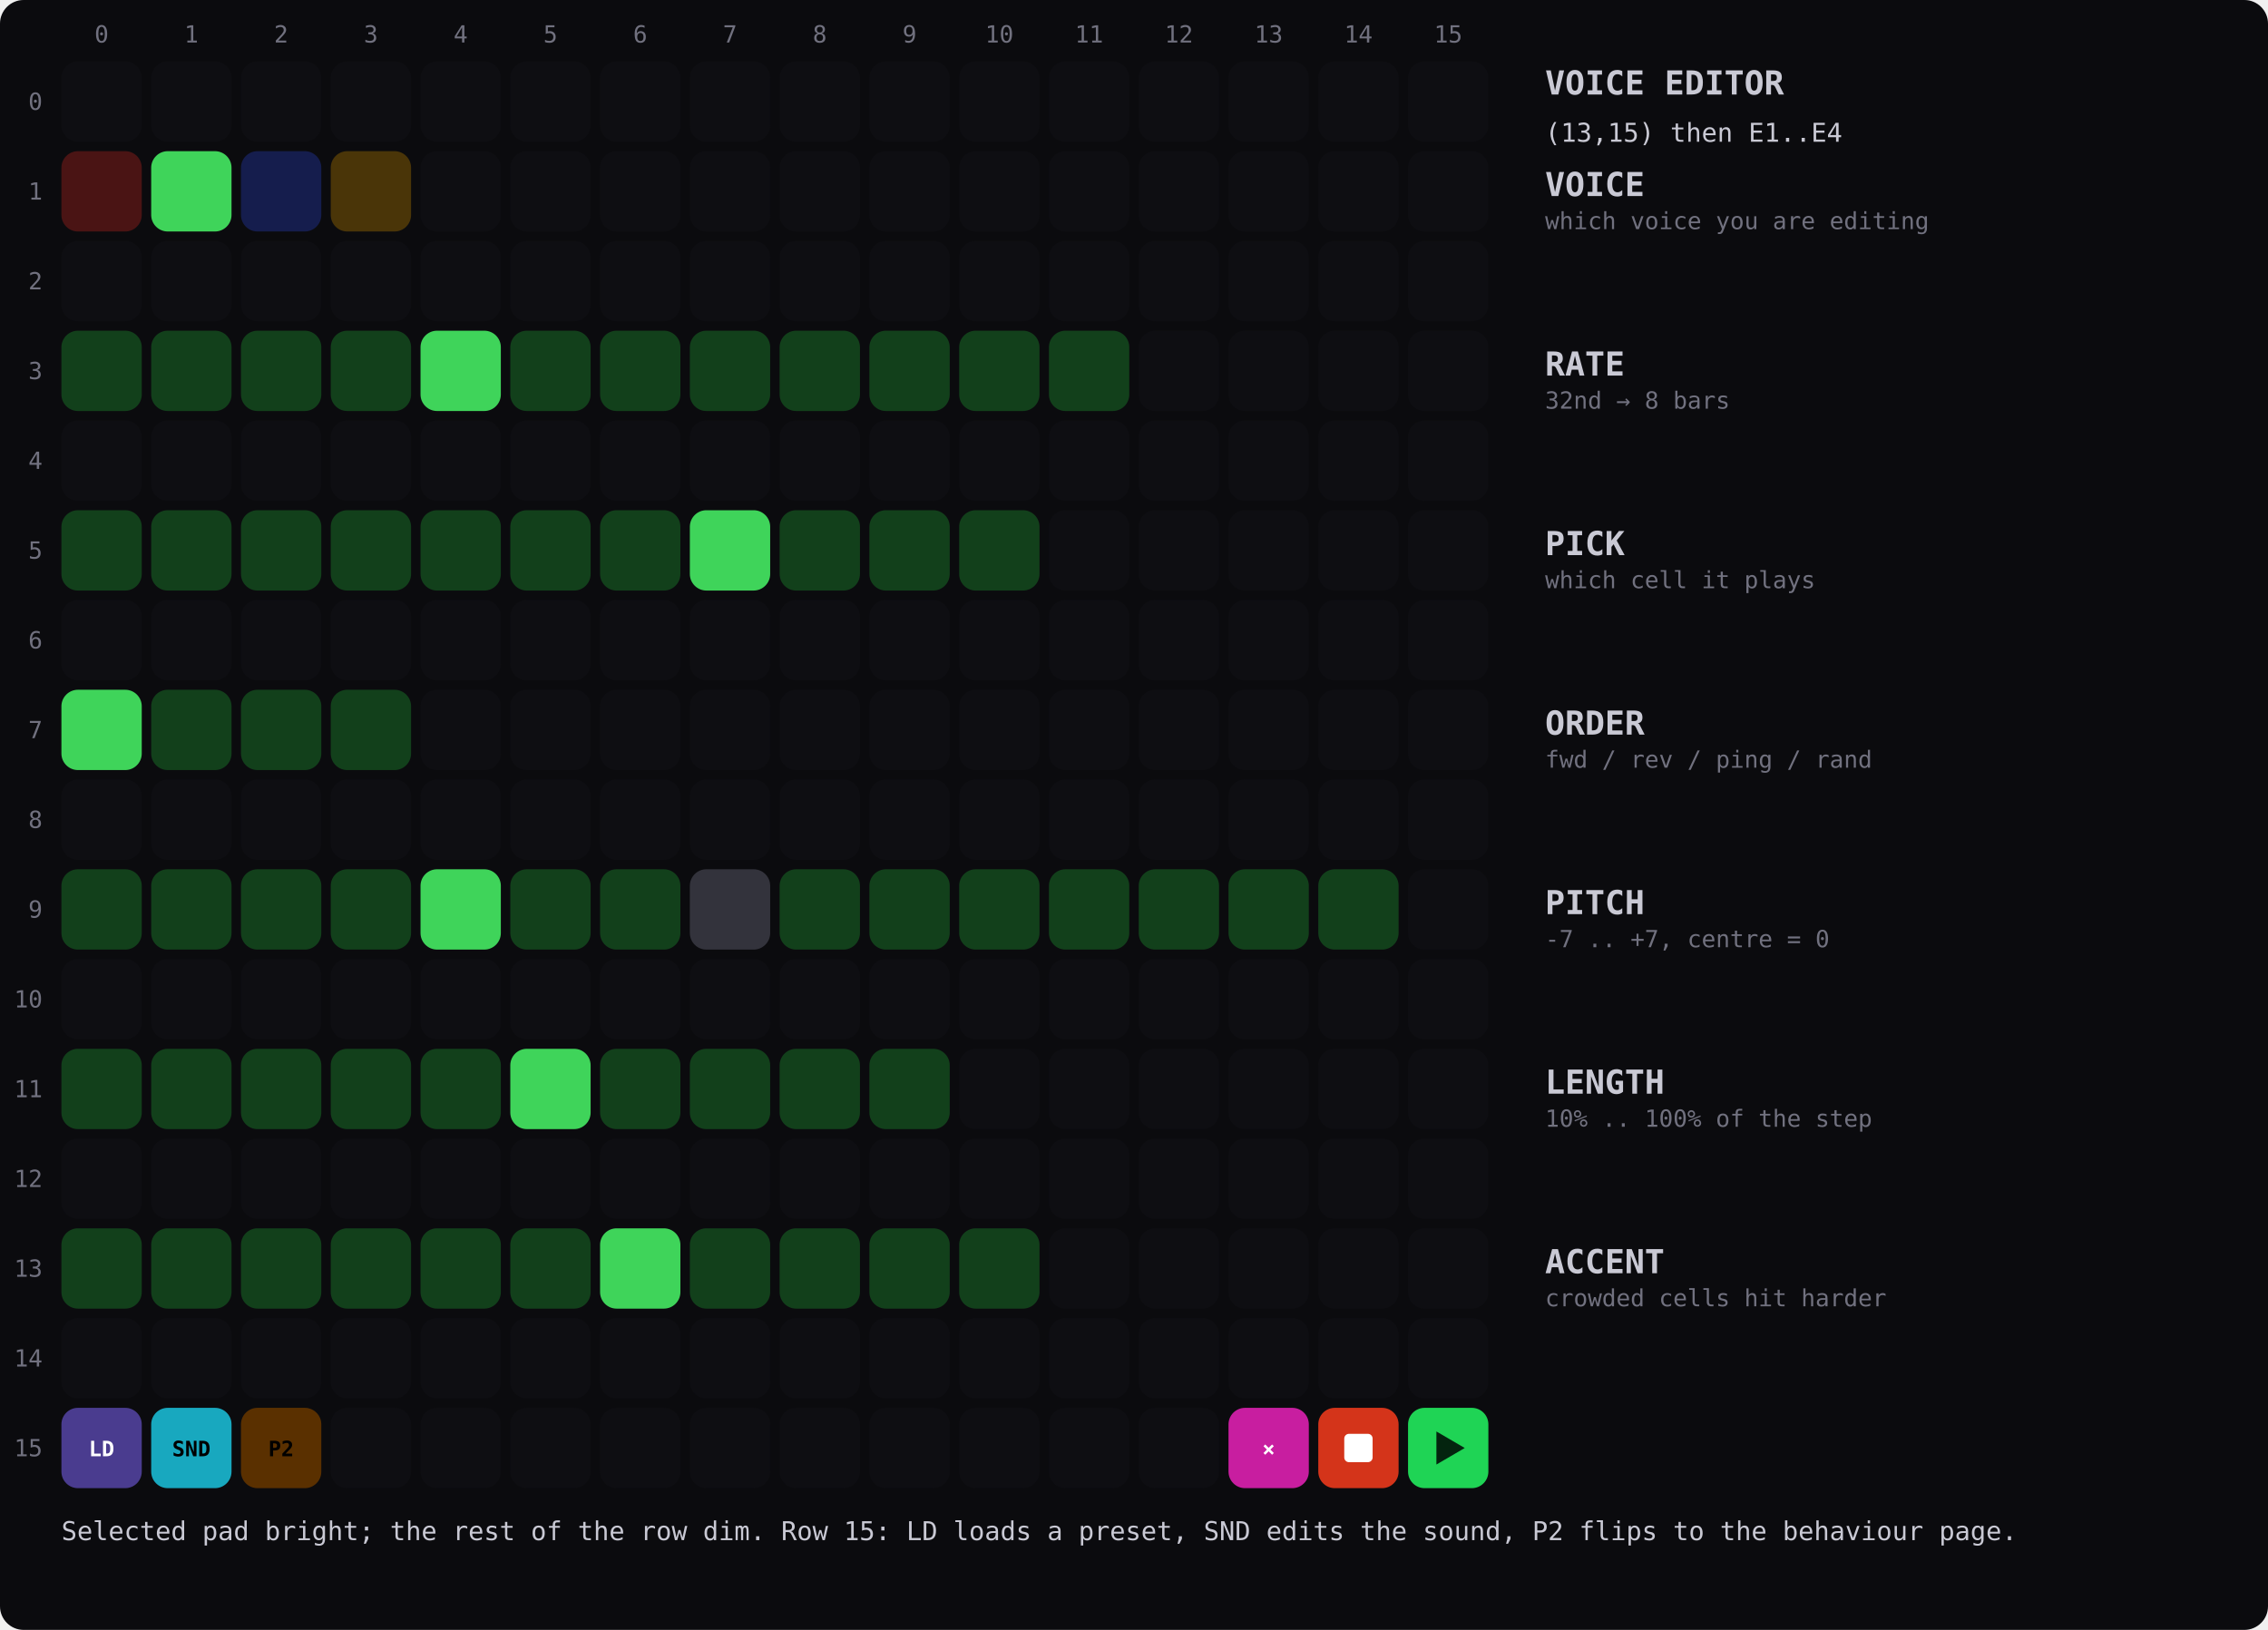
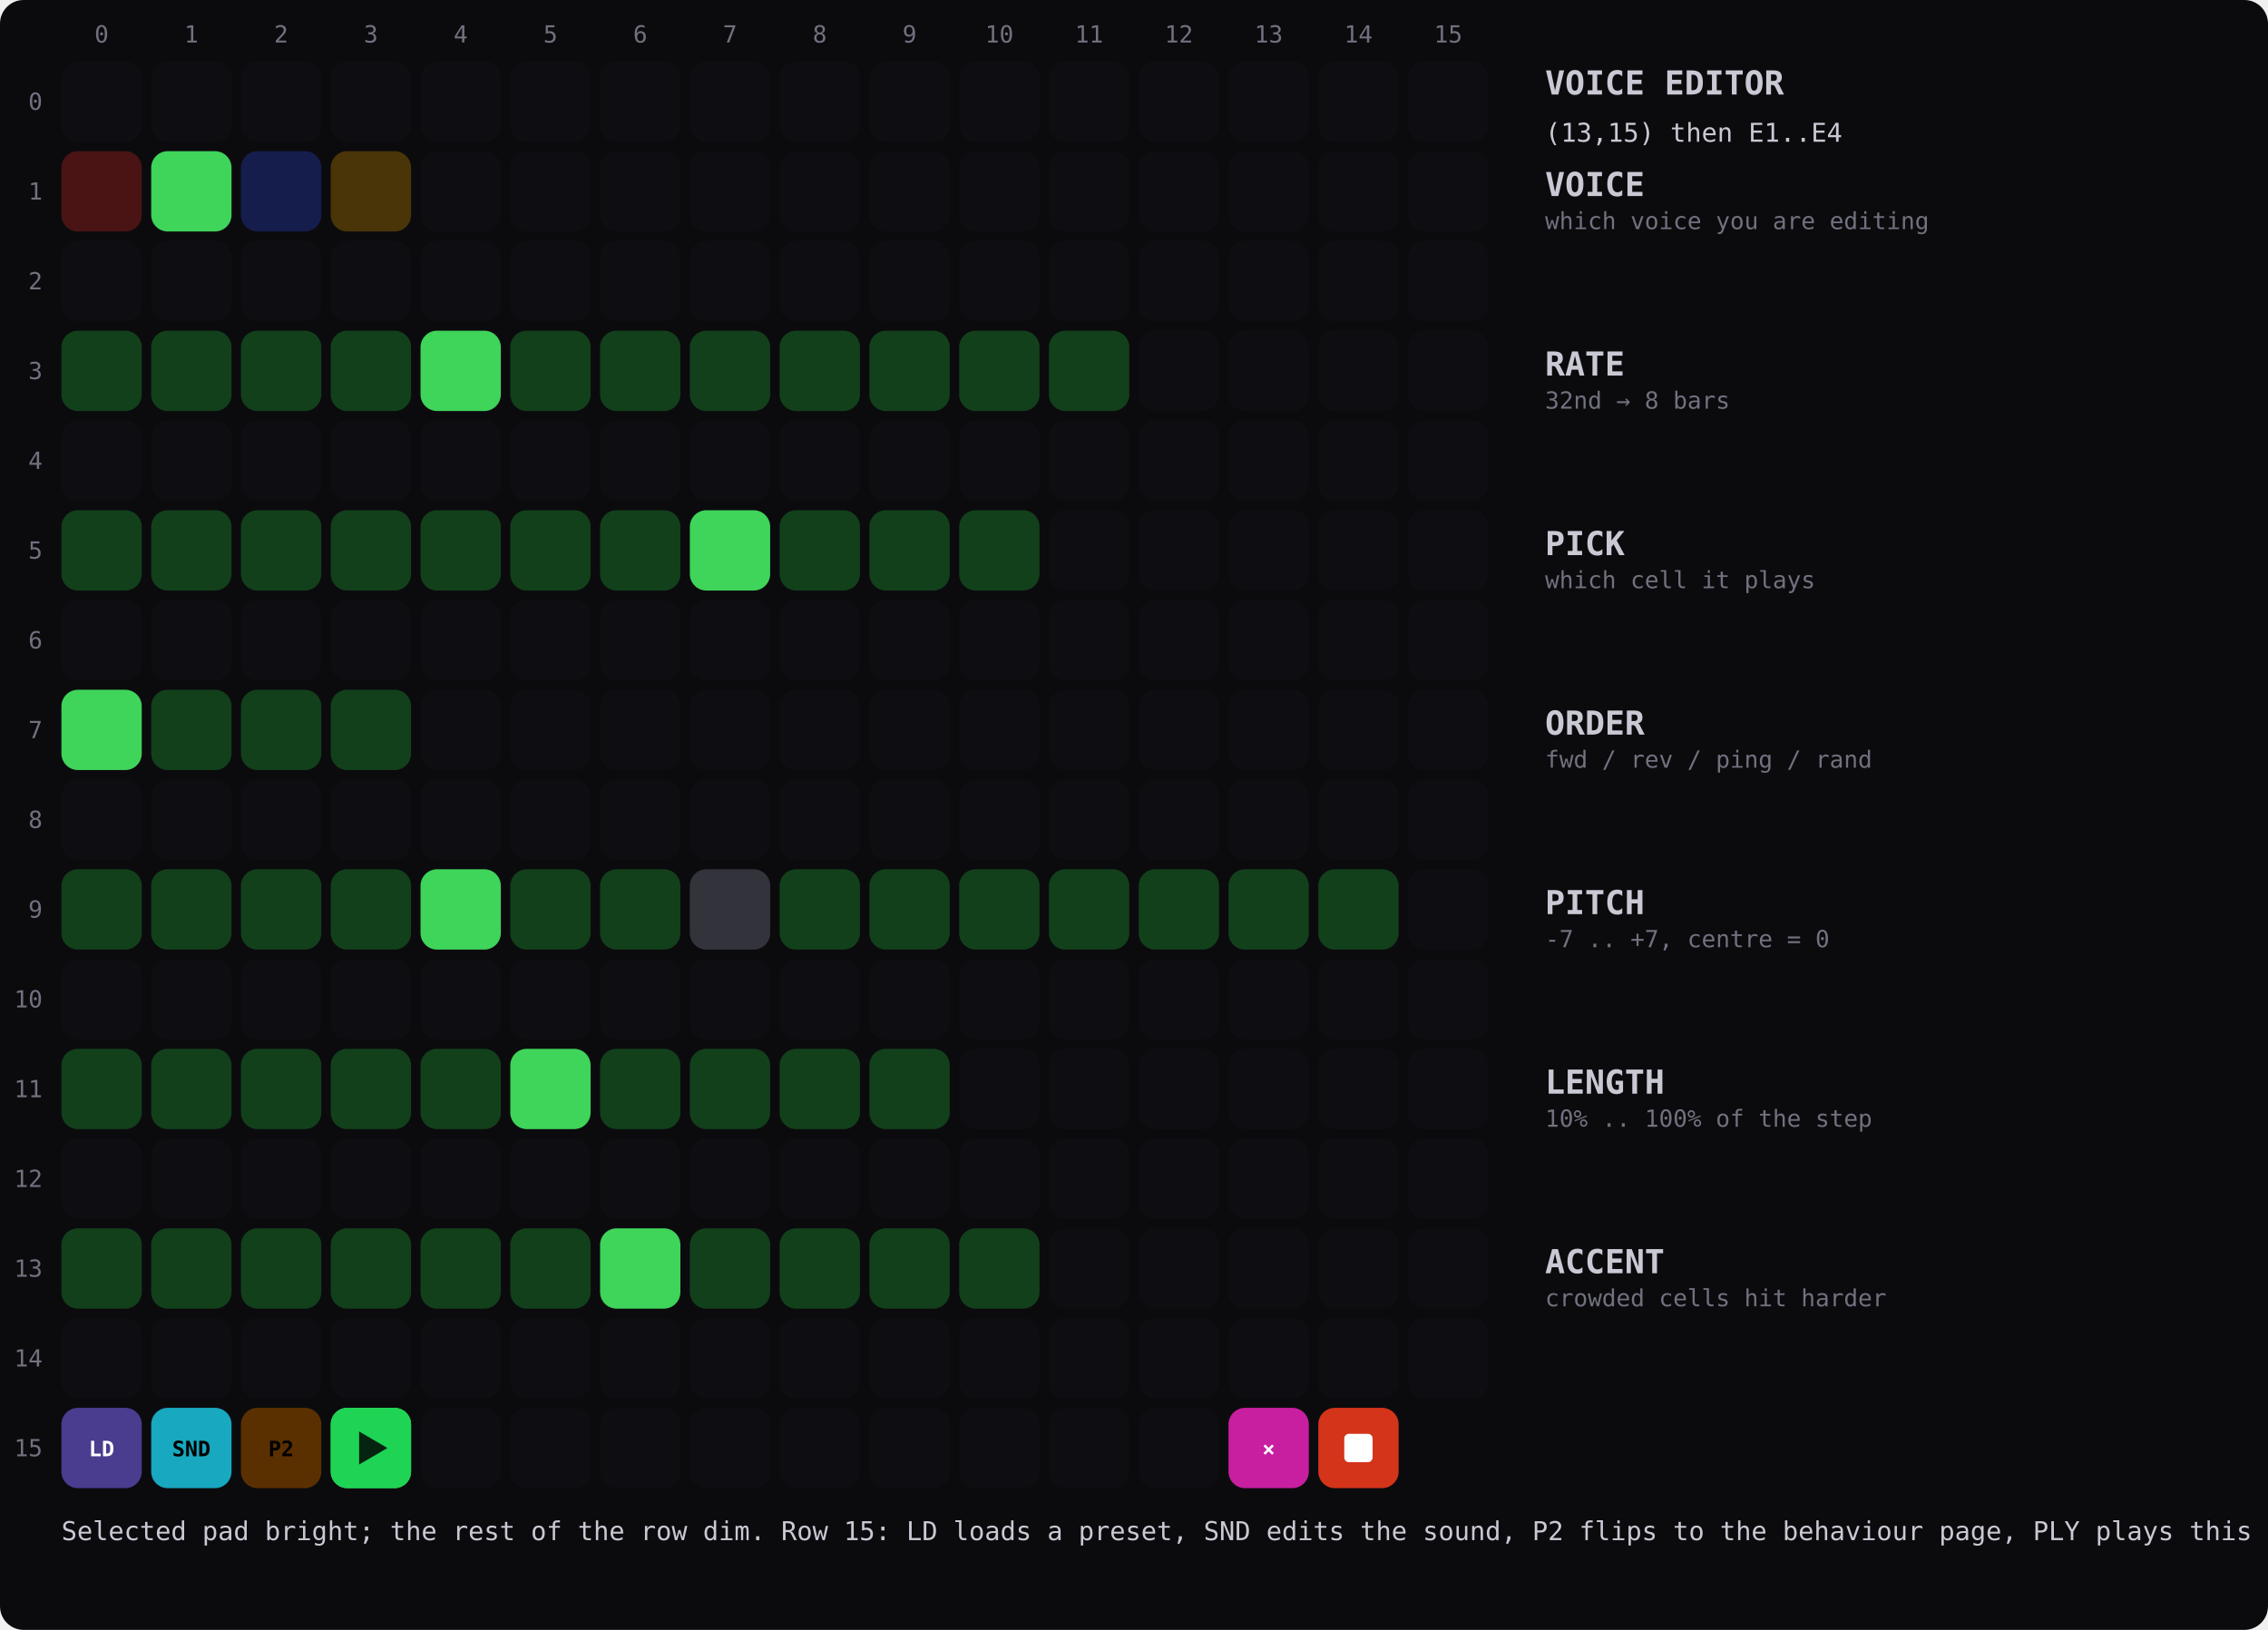
<svg xmlns="http://www.w3.org/2000/svg" width="960" height="690" viewBox="0 0 960 690" role="img" aria-label="plinky-life voice editor">
  <rect width="960" height="690" rx="10" fill="#0b0b0e" />
  <style>text{font-family:ui-monospace,SFMono-Regular,Menlo,Consolas,monospace}.t{font-size:11px;fill:#c9c9d4}.h{font-size:14px;font-weight:700;fill:#c9c9d4}.k{font-size:10px;fill:#71717f}.p{font-size:9px;font-weight:700}</style>
  <text class="k" x="43.0" y="18" text-anchor="middle">0</text>
  <text class="k" x="18" y="46.5" text-anchor="end">0</text>
  <text class="k" x="81.0" y="18" text-anchor="middle">1</text>
  <text class="k" x="18" y="84.5" text-anchor="end">1</text>
  <text class="k" x="119.0" y="18" text-anchor="middle">2</text>
  <text class="k" x="18" y="122.5" text-anchor="end">2</text>
  <text class="k" x="157.0" y="18" text-anchor="middle">3</text>
  <text class="k" x="18" y="160.5" text-anchor="end">3</text>
  <text class="k" x="195.0" y="18" text-anchor="middle">4</text>
  <text class="k" x="18" y="198.5" text-anchor="end">4</text>
  <text class="k" x="233.0" y="18" text-anchor="middle">5</text>
  <text class="k" x="18" y="236.5" text-anchor="end">5</text>
  <text class="k" x="271.0" y="18" text-anchor="middle">6</text>
  <text class="k" x="18" y="274.5" text-anchor="end">6</text>
  <text class="k" x="309.0" y="18" text-anchor="middle">7</text>
  <text class="k" x="18" y="312.5" text-anchor="end">7</text>
  <text class="k" x="347.0" y="18" text-anchor="middle">8</text>
  <text class="k" x="18" y="350.5" text-anchor="end">8</text>
  <text class="k" x="385.0" y="18" text-anchor="middle">9</text>
  <text class="k" x="18" y="388.5" text-anchor="end">9</text>
  <text class="k" x="423.0" y="18" text-anchor="middle">10</text>
  <text class="k" x="18" y="426.5" text-anchor="end">10</text>
  <text class="k" x="461.0" y="18" text-anchor="middle">11</text>
  <text class="k" x="18" y="464.5" text-anchor="end">11</text>
  <text class="k" x="499.0" y="18" text-anchor="middle">12</text>
  <text class="k" x="18" y="502.5" text-anchor="end">12</text>
  <text class="k" x="537.0" y="18" text-anchor="middle">13</text>
  <text class="k" x="18" y="540.5" text-anchor="end">13</text>
  <text class="k" x="575.0" y="18" text-anchor="middle">14</text>
  <text class="k" x="18" y="578.5" text-anchor="end">14</text>
  <text class="k" x="613.0" y="18" text-anchor="middle">15</text>
  <text class="k" x="18" y="616.5" text-anchor="end">15</text>
  <rect x="26" y="26" width="34" height="34" rx="7" fill="#0e0e12" />
  <rect x="64" y="26" width="34" height="34" rx="7" fill="#0e0e12" />
  <rect x="102" y="26" width="34" height="34" rx="7" fill="#0e0e12" />
  <rect x="140" y="26" width="34" height="34" rx="7" fill="#0e0e12" />
  <rect x="178" y="26" width="34" height="34" rx="7" fill="#0e0e12" />
  <rect x="216" y="26" width="34" height="34" rx="7" fill="#0e0e12" />
  <rect x="254" y="26" width="34" height="34" rx="7" fill="#0e0e12" />
  <rect x="292" y="26" width="34" height="34" rx="7" fill="#0e0e12" />
  <rect x="330" y="26" width="34" height="34" rx="7" fill="#0e0e12" />
  <rect x="368" y="26" width="34" height="34" rx="7" fill="#0e0e12" />
  <rect x="406" y="26" width="34" height="34" rx="7" fill="#0e0e12" />
  <rect x="444" y="26" width="34" height="34" rx="7" fill="#0e0e12" />
  <rect x="482" y="26" width="34" height="34" rx="7" fill="#0e0e12" />
  <rect x="520" y="26" width="34" height="34" rx="7" fill="#0e0e12" />
  <rect x="558" y="26" width="34" height="34" rx="7" fill="#0e0e12" />
  <rect x="596" y="26" width="34" height="34" rx="7" fill="#0e0e12" />
  <rect x="26" y="64" width="34" height="34" rx="7" fill="#4a1414" />
  <rect x="64" y="64" width="34" height="34" rx="7" fill="#3fd45a" />
  <rect x="102" y="64" width="34" height="34" rx="7" fill="#151d4d" />
  <rect x="140" y="64" width="34" height="34" rx="7" fill="#4a3508" />
  <rect x="178" y="64" width="34" height="34" rx="7" fill="#0e0e12" />
  <rect x="216" y="64" width="34" height="34" rx="7" fill="#0e0e12" />
  <rect x="254" y="64" width="34" height="34" rx="7" fill="#0e0e12" />
  <rect x="292" y="64" width="34" height="34" rx="7" fill="#0e0e12" />
  <rect x="330" y="64" width="34" height="34" rx="7" fill="#0e0e12" />
  <rect x="368" y="64" width="34" height="34" rx="7" fill="#0e0e12" />
  <rect x="406" y="64" width="34" height="34" rx="7" fill="#0e0e12" />
  <rect x="444" y="64" width="34" height="34" rx="7" fill="#0e0e12" />
  <rect x="482" y="64" width="34" height="34" rx="7" fill="#0e0e12" />
  <rect x="520" y="64" width="34" height="34" rx="7" fill="#0e0e12" />
  <rect x="558" y="64" width="34" height="34" rx="7" fill="#0e0e12" />
  <rect x="596" y="64" width="34" height="34" rx="7" fill="#0e0e12" />
  <rect x="26" y="102" width="34" height="34" rx="7" fill="#0e0e12" />
  <rect x="64" y="102" width="34" height="34" rx="7" fill="#0e0e12" />
  <rect x="102" y="102" width="34" height="34" rx="7" fill="#0e0e12" />
  <rect x="140" y="102" width="34" height="34" rx="7" fill="#0e0e12" />
  <rect x="178" y="102" width="34" height="34" rx="7" fill="#0e0e12" />
  <rect x="216" y="102" width="34" height="34" rx="7" fill="#0e0e12" />
  <rect x="254" y="102" width="34" height="34" rx="7" fill="#0e0e12" />
  <rect x="292" y="102" width="34" height="34" rx="7" fill="#0e0e12" />
  <rect x="330" y="102" width="34" height="34" rx="7" fill="#0e0e12" />
  <rect x="368" y="102" width="34" height="34" rx="7" fill="#0e0e12" />
  <rect x="406" y="102" width="34" height="34" rx="7" fill="#0e0e12" />
  <rect x="444" y="102" width="34" height="34" rx="7" fill="#0e0e12" />
  <rect x="482" y="102" width="34" height="34" rx="7" fill="#0e0e12" />
  <rect x="520" y="102" width="34" height="34" rx="7" fill="#0e0e12" />
  <rect x="558" y="102" width="34" height="34" rx="7" fill="#0e0e12" />
  <rect x="596" y="102" width="34" height="34" rx="7" fill="#0e0e12" />
  <rect x="26" y="140" width="34" height="34" rx="7" fill="#12401b" />
  <rect x="64" y="140" width="34" height="34" rx="7" fill="#12401b" />
  <rect x="102" y="140" width="34" height="34" rx="7" fill="#12401b" />
  <rect x="140" y="140" width="34" height="34" rx="7" fill="#12401b" />
  <rect x="178" y="140" width="34" height="34" rx="7" fill="#3fd45a" />
  <rect x="216" y="140" width="34" height="34" rx="7" fill="#12401b" />
  <rect x="254" y="140" width="34" height="34" rx="7" fill="#12401b" />
  <rect x="292" y="140" width="34" height="34" rx="7" fill="#12401b" />
  <rect x="330" y="140" width="34" height="34" rx="7" fill="#12401b" />
  <rect x="368" y="140" width="34" height="34" rx="7" fill="#12401b" />
  <rect x="406" y="140" width="34" height="34" rx="7" fill="#12401b" />
  <rect x="444" y="140" width="34" height="34" rx="7" fill="#12401b" />
  <rect x="482" y="140" width="34" height="34" rx="7" fill="#0e0e12" />
  <rect x="520" y="140" width="34" height="34" rx="7" fill="#0e0e12" />
  <rect x="558" y="140" width="34" height="34" rx="7" fill="#0e0e12" />
  <rect x="596" y="140" width="34" height="34" rx="7" fill="#0e0e12" />
  <rect x="26" y="178" width="34" height="34" rx="7" fill="#0e0e12" />
  <rect x="64" y="178" width="34" height="34" rx="7" fill="#0e0e12" />
  <rect x="102" y="178" width="34" height="34" rx="7" fill="#0e0e12" />
  <rect x="140" y="178" width="34" height="34" rx="7" fill="#0e0e12" />
  <rect x="178" y="178" width="34" height="34" rx="7" fill="#0e0e12" />
  <rect x="216" y="178" width="34" height="34" rx="7" fill="#0e0e12" />
  <rect x="254" y="178" width="34" height="34" rx="7" fill="#0e0e12" />
  <rect x="292" y="178" width="34" height="34" rx="7" fill="#0e0e12" />
  <rect x="330" y="178" width="34" height="34" rx="7" fill="#0e0e12" />
  <rect x="368" y="178" width="34" height="34" rx="7" fill="#0e0e12" />
  <rect x="406" y="178" width="34" height="34" rx="7" fill="#0e0e12" />
  <rect x="444" y="178" width="34" height="34" rx="7" fill="#0e0e12" />
  <rect x="482" y="178" width="34" height="34" rx="7" fill="#0e0e12" />
  <rect x="520" y="178" width="34" height="34" rx="7" fill="#0e0e12" />
  <rect x="558" y="178" width="34" height="34" rx="7" fill="#0e0e12" />
  <rect x="596" y="178" width="34" height="34" rx="7" fill="#0e0e12" />
  <rect x="26" y="216" width="34" height="34" rx="7" fill="#12401b" />
  <rect x="64" y="216" width="34" height="34" rx="7" fill="#12401b" />
  <rect x="102" y="216" width="34" height="34" rx="7" fill="#12401b" />
  <rect x="140" y="216" width="34" height="34" rx="7" fill="#12401b" />
  <rect x="178" y="216" width="34" height="34" rx="7" fill="#12401b" />
  <rect x="216" y="216" width="34" height="34" rx="7" fill="#12401b" />
  <rect x="254" y="216" width="34" height="34" rx="7" fill="#12401b" />
  <rect x="292" y="216" width="34" height="34" rx="7" fill="#3fd45a" />
  <rect x="330" y="216" width="34" height="34" rx="7" fill="#12401b" />
  <rect x="368" y="216" width="34" height="34" rx="7" fill="#12401b" />
  <rect x="406" y="216" width="34" height="34" rx="7" fill="#12401b" />
  <rect x="444" y="216" width="34" height="34" rx="7" fill="#0e0e12" />
  <rect x="482" y="216" width="34" height="34" rx="7" fill="#0e0e12" />
  <rect x="520" y="216" width="34" height="34" rx="7" fill="#0e0e12" />
  <rect x="558" y="216" width="34" height="34" rx="7" fill="#0e0e12" />
  <rect x="596" y="216" width="34" height="34" rx="7" fill="#0e0e12" />
  <rect x="26" y="254" width="34" height="34" rx="7" fill="#0e0e12" />
  <rect x="64" y="254" width="34" height="34" rx="7" fill="#0e0e12" />
  <rect x="102" y="254" width="34" height="34" rx="7" fill="#0e0e12" />
  <rect x="140" y="254" width="34" height="34" rx="7" fill="#0e0e12" />
  <rect x="178" y="254" width="34" height="34" rx="7" fill="#0e0e12" />
  <rect x="216" y="254" width="34" height="34" rx="7" fill="#0e0e12" />
  <rect x="254" y="254" width="34" height="34" rx="7" fill="#0e0e12" />
  <rect x="292" y="254" width="34" height="34" rx="7" fill="#0e0e12" />
  <rect x="330" y="254" width="34" height="34" rx="7" fill="#0e0e12" />
  <rect x="368" y="254" width="34" height="34" rx="7" fill="#0e0e12" />
  <rect x="406" y="254" width="34" height="34" rx="7" fill="#0e0e12" />
  <rect x="444" y="254" width="34" height="34" rx="7" fill="#0e0e12" />
  <rect x="482" y="254" width="34" height="34" rx="7" fill="#0e0e12" />
  <rect x="520" y="254" width="34" height="34" rx="7" fill="#0e0e12" />
  <rect x="558" y="254" width="34" height="34" rx="7" fill="#0e0e12" />
  <rect x="596" y="254" width="34" height="34" rx="7" fill="#0e0e12" />
  <rect x="26" y="292" width="34" height="34" rx="7" fill="#3fd45a" />
  <rect x="64" y="292" width="34" height="34" rx="7" fill="#12401b" />
  <rect x="102" y="292" width="34" height="34" rx="7" fill="#12401b" />
  <rect x="140" y="292" width="34" height="34" rx="7" fill="#12401b" />
  <rect x="178" y="292" width="34" height="34" rx="7" fill="#0e0e12" />
  <rect x="216" y="292" width="34" height="34" rx="7" fill="#0e0e12" />
  <rect x="254" y="292" width="34" height="34" rx="7" fill="#0e0e12" />
  <rect x="292" y="292" width="34" height="34" rx="7" fill="#0e0e12" />
  <rect x="330" y="292" width="34" height="34" rx="7" fill="#0e0e12" />
  <rect x="368" y="292" width="34" height="34" rx="7" fill="#0e0e12" />
  <rect x="406" y="292" width="34" height="34" rx="7" fill="#0e0e12" />
  <rect x="444" y="292" width="34" height="34" rx="7" fill="#0e0e12" />
  <rect x="482" y="292" width="34" height="34" rx="7" fill="#0e0e12" />
  <rect x="520" y="292" width="34" height="34" rx="7" fill="#0e0e12" />
  <rect x="558" y="292" width="34" height="34" rx="7" fill="#0e0e12" />
  <rect x="596" y="292" width="34" height="34" rx="7" fill="#0e0e12" />
  <rect x="26" y="330" width="34" height="34" rx="7" fill="#0e0e12" />
  <rect x="64" y="330" width="34" height="34" rx="7" fill="#0e0e12" />
  <rect x="102" y="330" width="34" height="34" rx="7" fill="#0e0e12" />
  <rect x="140" y="330" width="34" height="34" rx="7" fill="#0e0e12" />
  <rect x="178" y="330" width="34" height="34" rx="7" fill="#0e0e12" />
  <rect x="216" y="330" width="34" height="34" rx="7" fill="#0e0e12" />
  <rect x="254" y="330" width="34" height="34" rx="7" fill="#0e0e12" />
  <rect x="292" y="330" width="34" height="34" rx="7" fill="#0e0e12" />
  <rect x="330" y="330" width="34" height="34" rx="7" fill="#0e0e12" />
  <rect x="368" y="330" width="34" height="34" rx="7" fill="#0e0e12" />
  <rect x="406" y="330" width="34" height="34" rx="7" fill="#0e0e12" />
  <rect x="444" y="330" width="34" height="34" rx="7" fill="#0e0e12" />
  <rect x="482" y="330" width="34" height="34" rx="7" fill="#0e0e12" />
  <rect x="520" y="330" width="34" height="34" rx="7" fill="#0e0e12" />
  <rect x="558" y="330" width="34" height="34" rx="7" fill="#0e0e12" />
  <rect x="596" y="330" width="34" height="34" rx="7" fill="#0e0e12" />
  <rect x="26" y="368" width="34" height="34" rx="7" fill="#12401b" />
  <rect x="64" y="368" width="34" height="34" rx="7" fill="#12401b" />
  <rect x="102" y="368" width="34" height="34" rx="7" fill="#12401b" />
  <rect x="140" y="368" width="34" height="34" rx="7" fill="#12401b" />
  <rect x="178" y="368" width="34" height="34" rx="7" fill="#3fd45a" />
  <rect x="216" y="368" width="34" height="34" rx="7" fill="#12401b" />
  <rect x="254" y="368" width="34" height="34" rx="7" fill="#12401b" />
  <rect x="292" y="368" width="34" height="34" rx="7" fill="#33333c" />
  <rect x="330" y="368" width="34" height="34" rx="7" fill="#12401b" />
  <rect x="368" y="368" width="34" height="34" rx="7" fill="#12401b" />
  <rect x="406" y="368" width="34" height="34" rx="7" fill="#12401b" />
  <rect x="444" y="368" width="34" height="34" rx="7" fill="#12401b" />
  <rect x="482" y="368" width="34" height="34" rx="7" fill="#12401b" />
  <rect x="520" y="368" width="34" height="34" rx="7" fill="#12401b" />
  <rect x="558" y="368" width="34" height="34" rx="7" fill="#12401b" />
  <rect x="596" y="368" width="34" height="34" rx="7" fill="#0e0e12" />
  <rect x="26" y="406" width="34" height="34" rx="7" fill="#0e0e12" />
  <rect x="64" y="406" width="34" height="34" rx="7" fill="#0e0e12" />
  <rect x="102" y="406" width="34" height="34" rx="7" fill="#0e0e12" />
  <rect x="140" y="406" width="34" height="34" rx="7" fill="#0e0e12" />
  <rect x="178" y="406" width="34" height="34" rx="7" fill="#0e0e12" />
  <rect x="216" y="406" width="34" height="34" rx="7" fill="#0e0e12" />
  <rect x="254" y="406" width="34" height="34" rx="7" fill="#0e0e12" />
  <rect x="292" y="406" width="34" height="34" rx="7" fill="#0e0e12" />
  <rect x="330" y="406" width="34" height="34" rx="7" fill="#0e0e12" />
  <rect x="368" y="406" width="34" height="34" rx="7" fill="#0e0e12" />
  <rect x="406" y="406" width="34" height="34" rx="7" fill="#0e0e12" />
  <rect x="444" y="406" width="34" height="34" rx="7" fill="#0e0e12" />
  <rect x="482" y="406" width="34" height="34" rx="7" fill="#0e0e12" />
  <rect x="520" y="406" width="34" height="34" rx="7" fill="#0e0e12" />
  <rect x="558" y="406" width="34" height="34" rx="7" fill="#0e0e12" />
  <rect x="596" y="406" width="34" height="34" rx="7" fill="#0e0e12" />
  <rect x="26" y="444" width="34" height="34" rx="7" fill="#12401b" />
  <rect x="64" y="444" width="34" height="34" rx="7" fill="#12401b" />
  <rect x="102" y="444" width="34" height="34" rx="7" fill="#12401b" />
  <rect x="140" y="444" width="34" height="34" rx="7" fill="#12401b" />
  <rect x="178" y="444" width="34" height="34" rx="7" fill="#12401b" />
  <rect x="216" y="444" width="34" height="34" rx="7" fill="#3fd45a" />
  <rect x="254" y="444" width="34" height="34" rx="7" fill="#12401b" />
  <rect x="292" y="444" width="34" height="34" rx="7" fill="#12401b" />
  <rect x="330" y="444" width="34" height="34" rx="7" fill="#12401b" />
  <rect x="368" y="444" width="34" height="34" rx="7" fill="#12401b" />
  <rect x="406" y="444" width="34" height="34" rx="7" fill="#0e0e12" />
  <rect x="444" y="444" width="34" height="34" rx="7" fill="#0e0e12" />
  <rect x="482" y="444" width="34" height="34" rx="7" fill="#0e0e12" />
  <rect x="520" y="444" width="34" height="34" rx="7" fill="#0e0e12" />
  <rect x="558" y="444" width="34" height="34" rx="7" fill="#0e0e12" />
  <rect x="596" y="444" width="34" height="34" rx="7" fill="#0e0e12" />
  <rect x="26" y="482" width="34" height="34" rx="7" fill="#0e0e12" />
  <rect x="64" y="482" width="34" height="34" rx="7" fill="#0e0e12" />
  <rect x="102" y="482" width="34" height="34" rx="7" fill="#0e0e12" />
  <rect x="140" y="482" width="34" height="34" rx="7" fill="#0e0e12" />
  <rect x="178" y="482" width="34" height="34" rx="7" fill="#0e0e12" />
  <rect x="216" y="482" width="34" height="34" rx="7" fill="#0e0e12" />
  <rect x="254" y="482" width="34" height="34" rx="7" fill="#0e0e12" />
  <rect x="292" y="482" width="34" height="34" rx="7" fill="#0e0e12" />
  <rect x="330" y="482" width="34" height="34" rx="7" fill="#0e0e12" />
  <rect x="368" y="482" width="34" height="34" rx="7" fill="#0e0e12" />
  <rect x="406" y="482" width="34" height="34" rx="7" fill="#0e0e12" />
  <rect x="444" y="482" width="34" height="34" rx="7" fill="#0e0e12" />
  <rect x="482" y="482" width="34" height="34" rx="7" fill="#0e0e12" />
  <rect x="520" y="482" width="34" height="34" rx="7" fill="#0e0e12" />
  <rect x="558" y="482" width="34" height="34" rx="7" fill="#0e0e12" />
  <rect x="596" y="482" width="34" height="34" rx="7" fill="#0e0e12" />
  <rect x="26" y="520" width="34" height="34" rx="7" fill="#12401b" />
  <rect x="64" y="520" width="34" height="34" rx="7" fill="#12401b" />
  <rect x="102" y="520" width="34" height="34" rx="7" fill="#12401b" />
  <rect x="140" y="520" width="34" height="34" rx="7" fill="#12401b" />
  <rect x="178" y="520" width="34" height="34" rx="7" fill="#12401b" />
  <rect x="216" y="520" width="34" height="34" rx="7" fill="#12401b" />
  <rect x="254" y="520" width="34" height="34" rx="7" fill="#3fd45a" />
  <rect x="292" y="520" width="34" height="34" rx="7" fill="#12401b" />
  <rect x="330" y="520" width="34" height="34" rx="7" fill="#12401b" />
  <rect x="368" y="520" width="34" height="34" rx="7" fill="#12401b" />
  <rect x="406" y="520" width="34" height="34" rx="7" fill="#12401b" />
  <rect x="444" y="520" width="34" height="34" rx="7" fill="#0e0e12" />
  <rect x="482" y="520" width="34" height="34" rx="7" fill="#0e0e12" />
  <rect x="520" y="520" width="34" height="34" rx="7" fill="#0e0e12" />
  <rect x="558" y="520" width="34" height="34" rx="7" fill="#0e0e12" />
  <rect x="596" y="520" width="34" height="34" rx="7" fill="#0e0e12" />
  <rect x="26" y="558" width="34" height="34" rx="7" fill="#0e0e12" />
  <rect x="64" y="558" width="34" height="34" rx="7" fill="#0e0e12" />
  <rect x="102" y="558" width="34" height="34" rx="7" fill="#0e0e12" />
  <rect x="140" y="558" width="34" height="34" rx="7" fill="#0e0e12" />
  <rect x="178" y="558" width="34" height="34" rx="7" fill="#0e0e12" />
  <rect x="216" y="558" width="34" height="34" rx="7" fill="#0e0e12" />
  <rect x="254" y="558" width="34" height="34" rx="7" fill="#0e0e12" />
  <rect x="292" y="558" width="34" height="34" rx="7" fill="#0e0e12" />
  <rect x="330" y="558" width="34" height="34" rx="7" fill="#0e0e12" />
  <rect x="368" y="558" width="34" height="34" rx="7" fill="#0e0e12" />
  <rect x="406" y="558" width="34" height="34" rx="7" fill="#0e0e12" />
  <rect x="444" y="558" width="34" height="34" rx="7" fill="#0e0e12" />
  <rect x="482" y="558" width="34" height="34" rx="7" fill="#0e0e12" />
  <rect x="520" y="558" width="34" height="34" rx="7" fill="#0e0e12" />
  <rect x="558" y="558" width="34" height="34" rx="7" fill="#0e0e12" />
  <rect x="596" y="558" width="34" height="34" rx="7" fill="#0e0e12" />
  <rect x="26" y="596" width="34" height="34" rx="7" fill="#0e0e12" />
  <rect x="64" y="596" width="34" height="34" rx="7" fill="#0e0e12" />
  <rect x="102" y="596" width="34" height="34" rx="7" fill="#0e0e12" />
  <rect x="140" y="596" width="34" height="34" rx="7" fill="#0e0e12" />
  <rect x="178" y="596" width="34" height="34" rx="7" fill="#0e0e12" />
  <rect x="216" y="596" width="34" height="34" rx="7" fill="#0e0e12" />
  <rect x="254" y="596" width="34" height="34" rx="7" fill="#0e0e12" />
  <rect x="292" y="596" width="34" height="34" rx="7" fill="#0e0e12" />
  <rect x="330" y="596" width="34" height="34" rx="7" fill="#0e0e12" />
  <rect x="368" y="596" width="34" height="34" rx="7" fill="#0e0e12" />
  <rect x="406" y="596" width="34" height="34" rx="7" fill="#0e0e12" />
  <rect x="444" y="596" width="34" height="34" rx="7" fill="#0e0e12" />
  <rect x="482" y="596" width="34" height="34" rx="7" fill="#0e0e12" />
  <rect x="26" y="596" width="34" height="34" rx="7" fill="#4a3c8f" />
  <text class="p" x="43.0" y="616.5" text-anchor="middle" fill="#fff">LD</text>
  <rect x="64" y="596" width="34" height="34" rx="7" fill="#18a8bf" />
  <text class="p" x="81.0" y="616.5" text-anchor="middle" fill="#000">SND</text>
  <rect x="102" y="596" width="34" height="34" rx="7" fill="#5a3000" />
  <text class="p" x="119.0" y="616.5" text-anchor="middle" fill="#000">P2</text>
+   <rect x="140" y="596" width="34" height="34" rx="7" fill="#3fd45a" />
+   <text class="p" x="157.0" y="616.5" text-anchor="middle" fill="#000">PLY</text>
  <rect x="520" y="596" width="34" height="34" rx="7" fill="#c81ea0" />
  <text class="p" x="537.0" y="616.5" text-anchor="middle" fill="#fff">×</text>
  <rect x="558" y="596" width="34" height="34" rx="7" fill="#d4341a" />
-   <rect x="596" y="596" width="34" height="34" rx="7" fill="#1fd455" />
+   <rect x="140" y="596" width="34" height="34" rx="7" fill="#1fd455" />
  <rect x="569" y="607" width="12" height="12" rx="2" fill="#fff" />
-   <path d="M608 606 L620 613 L608 620 Z" fill="#04240f" />
+   <path d="M152 606 L164 613 L152 620 Z" fill="#04240f" />
  <text class="h" x="654" y="40">VOICE EDITOR</text>
  <text class="t" x="654" y="60">(13,15) then E1..E4</text>
  <text class="h" x="654" y="83.0">VOICE</text>
  <text class="k" x="654" y="97.0">which voice you are editing</text>
  <text class="h" x="654" y="159.0">RATE</text>
  <text class="k" x="654" y="173.0">32nd → 8 bars</text>
  <text class="h" x="654" y="235.0">PICK</text>
  <text class="k" x="654" y="249.0">which cell it plays</text>
  <text class="h" x="654" y="311.0">ORDER</text>
  <text class="k" x="654" y="325.0">fwd / rev / ping / rand</text>
  <text class="h" x="654" y="387.0">PITCH</text>
  <text class="k" x="654" y="401.0">-7 .. +7, centre = 0</text>
  <text class="h" x="654" y="463.0">LENGTH</text>
  <text class="k" x="654" y="477.0">10% .. 100% of the step</text>
  <text class="h" x="654" y="539.0">ACCENT</text>
  <text class="k" x="654" y="553.0">crowded cells hit harder</text>
-   <text class="t" x="26" y="652">Selected pad bright; the rest of the row dim. Row 15: LD loads a preset, SND edits the sound, P2 flips to the behaviour page.</text>
+   <text class="t" x="26" y="652">Selected pad bright; the rest of the row dim. Row 15: LD loads a preset, SND edits the sound, P2 flips to the behaviour page, PLY plays this voice by hand.</text>
</svg>
